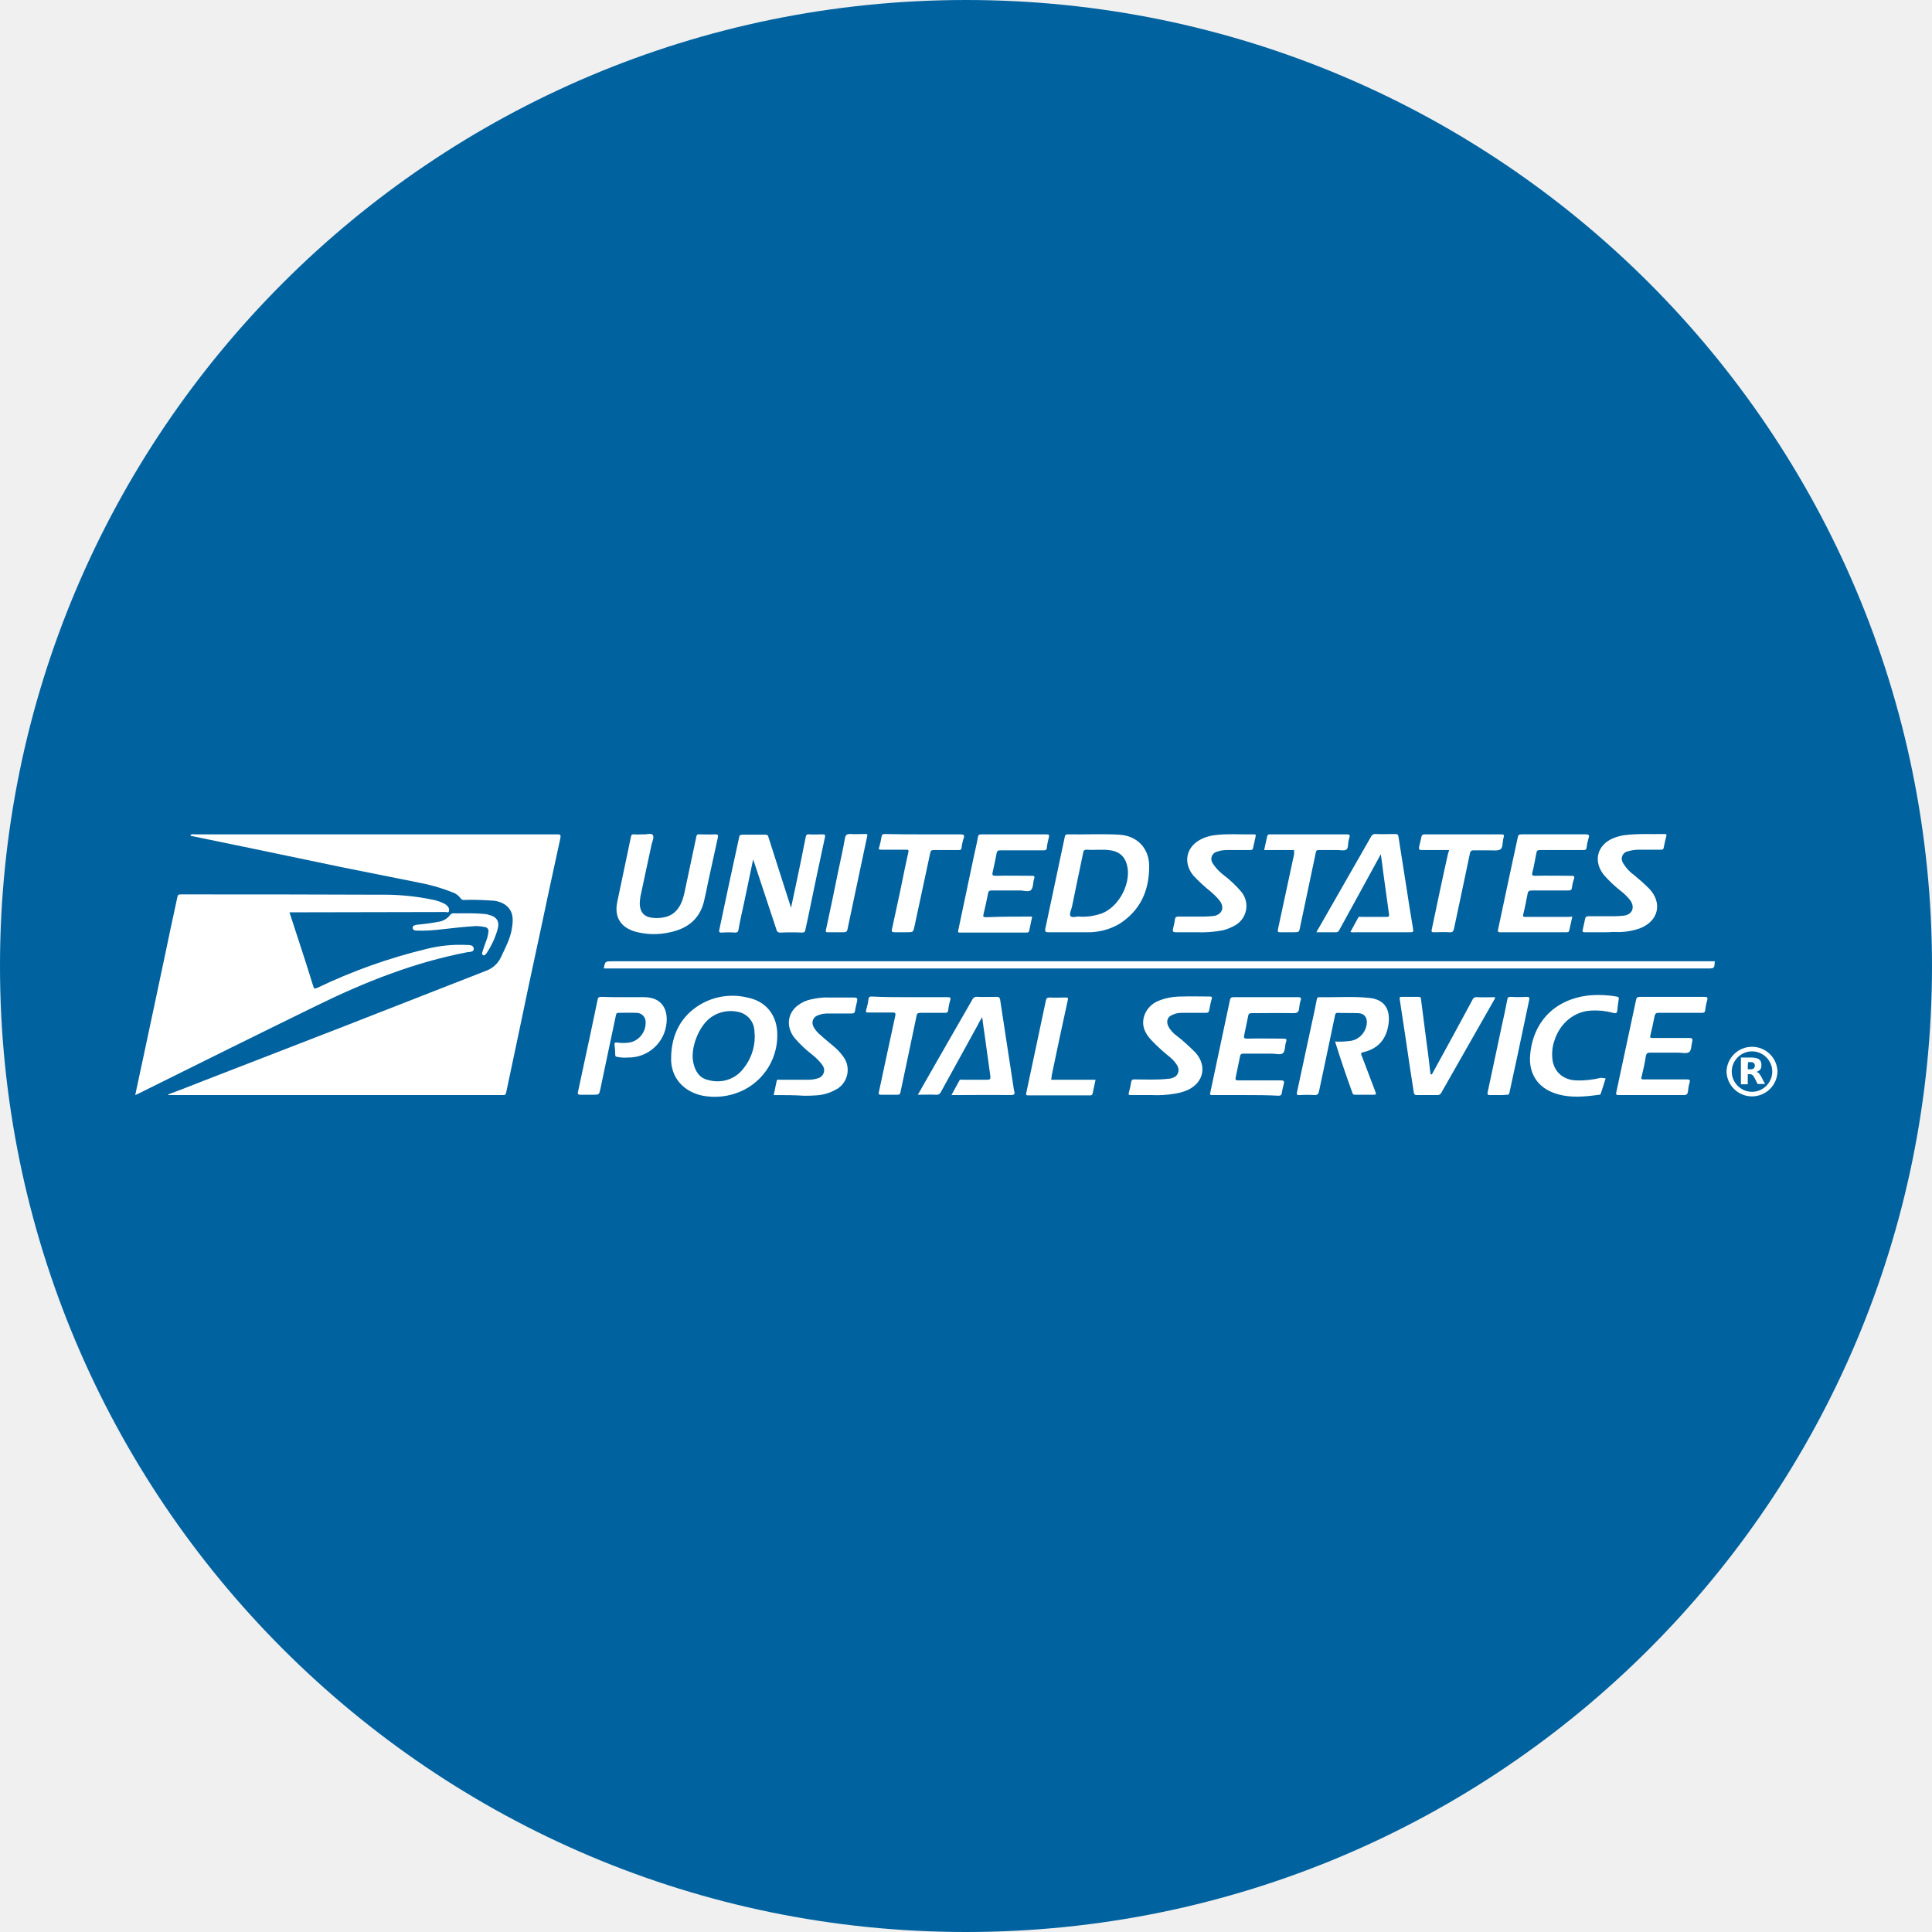
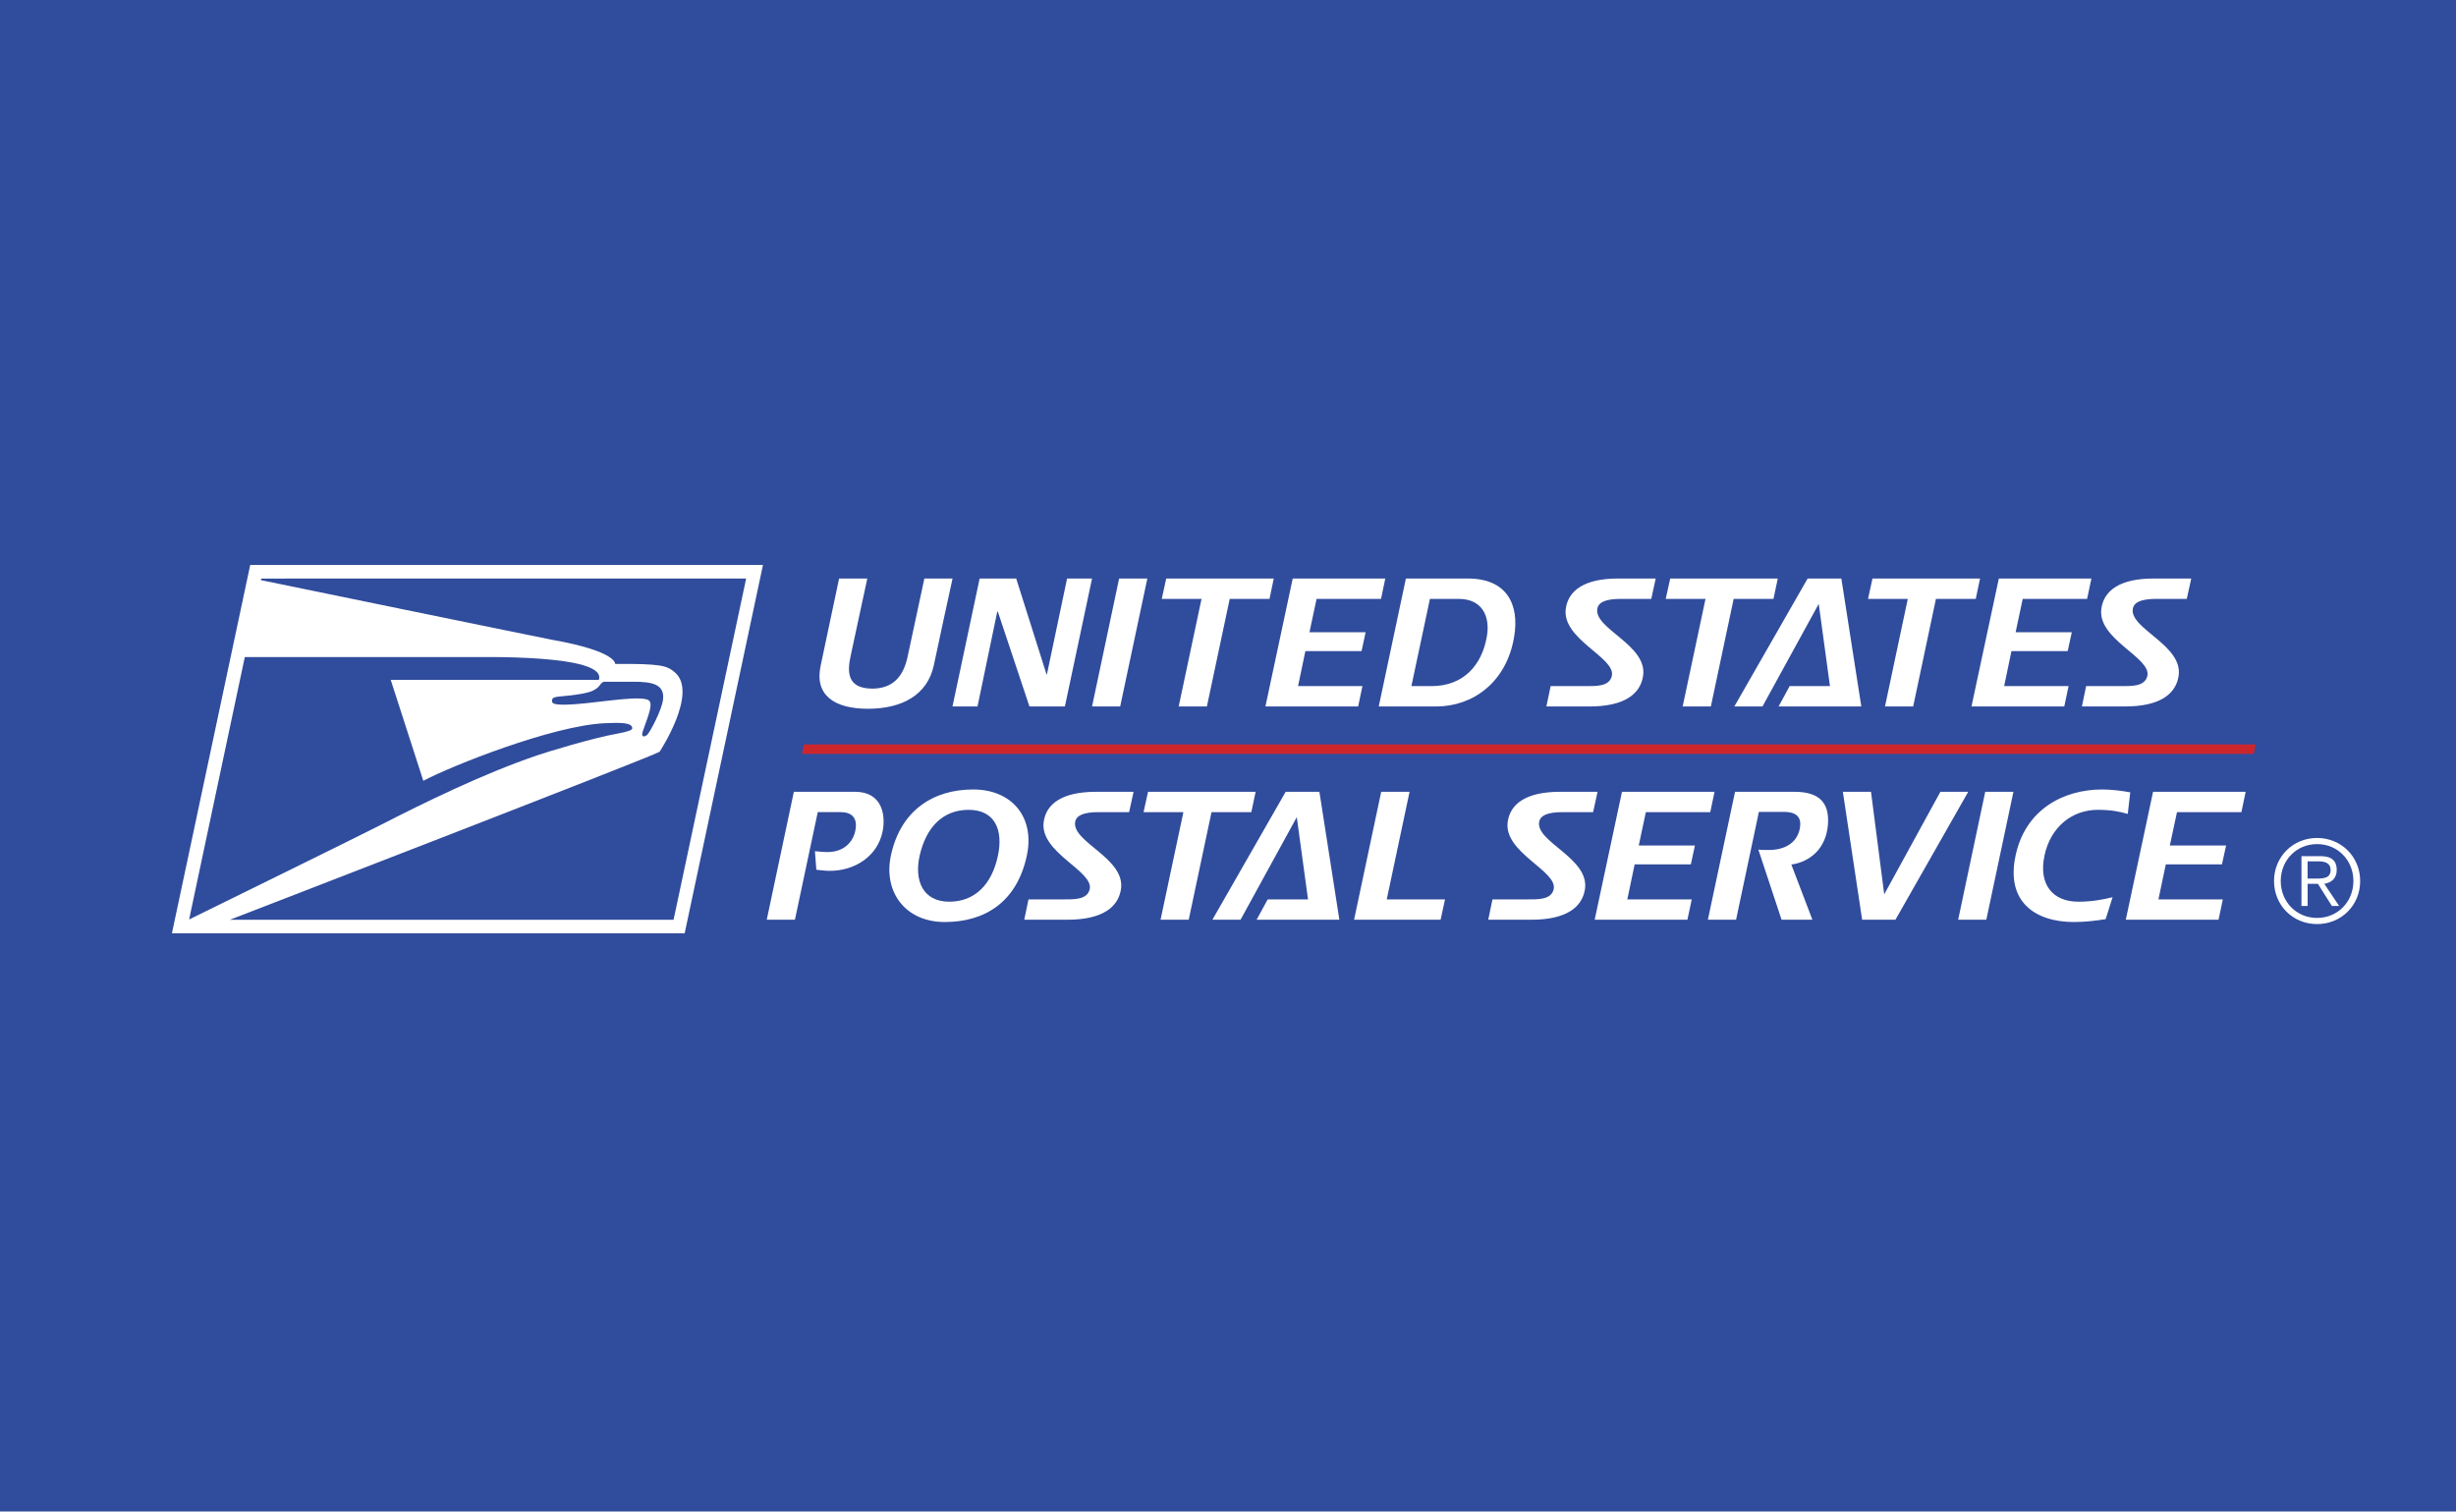
- <svg xmlns="http://www.w3.org/2000/svg" width="100" height="100">
-   <g fill="none" fill-rule="evenodd">
-     <circle fill="#00629F" cx="50" cy="50" r="50" />
-     <g fill="#FFF" fill-rule="nonzero">
-       <path d="M8.708 56.647c.592-.22 1.201-.456 1.793-.692a2621.92 2621.92 0 0 0 14.663-5.71c.321-.117.592-.354.744-.658.237-.507.508-.996.592-1.554.068-.439.085-.861-.321-1.182a1.298 1.298 0 0 0-.744-.237c-.474-.033-.93-.05-1.404-.033a.193.193 0 0 1-.203-.102.87.87 0 0 0-.44-.304 8.919 8.919 0 0 0-1.708-.49c-1.353-.27-2.689-.54-4.042-.81l-4.533-.946-3.196-.659c-.017 0-.05-.017-.05-.067.067-.017.135-.034.202-.017h18.773c.17 0 .203.017.17.202-.356 1.639-.711 3.26-1.05 4.882a618.882 618.882 0 0 0-1.15 5.421c-.202.963-.405 1.909-.608 2.872-.017.084-.05.118-.135.118H8.709v-.034Z" />
-       <path d="M14.983 47.222c.169.524.338 1.048.507 1.554.254.76.49 1.52.727 2.28.034.102.051.136.186.085a28.479 28.479 0 0 1 5.683-2.027 7.084 7.084 0 0 1 2.063-.203c.153 0 .356 0 .372.186.017.186-.202.17-.32.186-2.74.524-5.295 1.537-7.78 2.753-3.079 1.503-6.14 3.023-9.201 4.543l-.22.102c.152-.693.288-1.385.44-2.06.355-1.64.693-3.277 1.048-4.933.22-1.08.457-2.162.694-3.26.017-.1.05-.134.169-.134 3.433 0 6.85 0 10.283.016.913-.016 1.843.068 2.74.254.22.034.44.118.642.22a.585.585 0 0 1 .186.168c.051.068.051.135.034.22-.034.084-.118.034-.169.034l-8.084.016ZM31.253 50.128c.067-.372.067-.372.44-.372h57.063c-.017.372-.017.372-.39.372H31.254ZM40.944 46.986c.101-.456.186-.861.27-1.267.17-.81.338-1.604.49-2.398.018-.101.068-.152.17-.135.237.017.473 0 .71 0 .118 0 .135.034.118.135a381.065 381.065 0 0 0-.896 4.256c-.034.17-.084.355-.118.54-.017.102-.051.153-.17.153a11.932 11.932 0 0 0-1.099 0c-.118.017-.22-.051-.236-.17-.373-1.148-.762-2.28-1.134-3.428-.017-.05-.033-.101-.067-.186l-.474 2.264c-.101.456-.203.912-.287 1.385-.017.1-.068.135-.17.135a4.522 4.522 0 0 0-.676 0c-.17.017-.17-.068-.135-.186.169-.777.321-1.537.49-2.314.17-.81.355-1.605.524-2.415.017-.119.051-.152.187-.152h1.166c.102 0 .153.033.17.135.389 1.199.76 2.398 1.167 3.648ZM55.438 48.253h-1.184c-.135 0-.17-.034-.152-.17.338-1.587.676-3.191 1.014-4.779.017-.101.068-.118.153-.118.879.017 1.758-.034 2.655.017.913.05 1.539.675 1.556 1.587.017 1.284-.44 2.331-1.556 3.04a3.19 3.19 0 0 1-1.658.423h-.828Zm.406-.811c.405.034.811-.034 1.2-.169.846-.338 1.455-1.452 1.32-2.348-.085-.523-.356-.827-.88-.912-.406-.067-.812 0-1.235-.033-.135 0-.169.05-.186.169-.186.912-.389 1.84-.575 2.77-.033.168-.152.388-.084.49.084.117.321.016.44.033ZM40.233 53.556a3.158 3.158 0 0 1-2.165 3.04 3.385 3.385 0 0 1-1.69.119c-.999-.203-1.675-.946-1.641-1.977.017-1.165.49-2.145 1.522-2.753a3.277 3.277 0 0 1 2.418-.354c.981.186 1.556.929 1.556 1.925Zm-1.167.085c0-.102-.017-.186-.017-.27a1.047 1.047 0 0 0-.845-.997 1.762 1.762 0 0 0-1.387.27c-.643.44-1.1 1.605-.93 2.365.101.456.321.794.778.895.676.186 1.387-.034 1.81-.591a2.624 2.624 0 0 0 .591-1.672ZM69.103 53.91c.27.018.524 0 .795-.033.457-.067.795-.439.846-.895.033-.304-.119-.524-.423-.54-.372-.017-.727 0-1.1-.017-.084 0-.101.05-.118.118-.27 1.317-.558 2.635-.829 3.935-.033.152-.084.203-.236.203a5.722 5.722 0 0 0-.761 0c-.17.017-.17-.05-.136-.186.22-1.03.44-2.044.66-3.074.118-.557.253-1.132.355-1.689.017-.084.034-.118.135-.118.846.017 1.708-.05 2.554.034.761.067 1.116.523 1.032 1.3-.102.828-.525 1.334-1.336 1.52-.136.034-.085.085-.068.152l.693 1.824c.085.22.085.22-.152.22h-.862c-.085 0-.136-.017-.153-.101a60.94 60.94 0 0 1-.896-2.652c-.423-1.3 0 .017 0 0ZM33.282 43.186h.017c.17.017.406-.085.49.034.085.118-.033.337-.067.506-.186.895-.39 1.79-.575 2.686a2.758 2.758 0 0 0-.034.371c.017.456.254.693.693.727.93.067 1.421-.338 1.624-1.318.203-.963.406-1.908.609-2.871.017-.101.05-.152.17-.135.27 0 .54.017.81 0 .136 0 .17.034.136.169-.169.777-.338 1.537-.507 2.314-.068.337-.136.692-.22 1.03-.237.895-.863 1.368-1.742 1.554a3.65 3.65 0 0 1-1.81-.034c-.76-.22-1.082-.76-.93-1.52.237-1.132.474-2.246.71-3.378.017-.101.051-.152.17-.135.169.017.32 0 .456 0ZM71.47 44.216l-1.285 2.348-.862 1.57a.184.184 0 0 1-.203.119h-.981a.915.915 0 0 1 .102-.186c.896-1.57 1.81-3.158 2.706-4.73.05-.117.152-.185.27-.168.338.017.677 0 1.015 0 .101 0 .135.034.152.135.135.878.27 1.723.406 2.584.101.693.22 1.402.338 2.111.034.254.051.254-.203.254h-2.807a.488.488 0 0 1-.22-.017c.135-.253.27-.49.406-.743.034-.068.101-.034.152-.034h1.302c.136 0 .153-.034.136-.152-.102-.693-.186-1.385-.288-2.078-.034-.32-.084-.641-.135-1.013ZM49.248 56.68c.152-.27.27-.506.406-.742.033-.085.101-.051.169-.051h1.268c.152 0 .186-.034.17-.186-.102-.692-.187-1.385-.288-2.077-.051-.304-.085-.625-.136-.98-.101.169-.186.321-.253.456-.626 1.132-1.252 2.28-1.878 3.412a.24.24 0 0 1-.253.152c-.305-.017-.61 0-.947 0 .101-.169.186-.321.27-.473.846-1.486 1.692-2.956 2.537-4.425.05-.118.152-.186.27-.169.339.017.677 0 .999 0 .118 0 .169.034.186.152l.355 2.33c.118.778.237 1.538.355 2.315 0 .033 0 .05.017.067.05.17 0 .22-.186.22-.947-.017-1.911 0-2.858 0h-.203ZM53.425 47.442l-.152.726c-.017.085-.068.102-.135.102h-3.45c-.119 0-.102-.034-.085-.135l.812-3.851c.067-.321.152-.642.203-.963.017-.101.067-.135.169-.135h3.382c.136 0 .152.05.119.152-.034.169-.085.338-.102.523 0 .119-.05.152-.169.152h-2.232c-.119 0-.17.017-.203.152-.051.321-.136.66-.203.98-.034.152 0 .186.152.186.626-.017 1.234 0 1.86 0 .119 0 .186 0 .136.152-.068.186-.034.439-.153.574-.118.135-.372.034-.575.034h-1.471c-.118 0-.17.034-.186.152a24.71 24.71 0 0 1-.237 1.08c-.034.119 0 .153.135.153.795-.034 1.573-.034 2.385-.034ZM81.382 47.442c-.051.253-.102.473-.153.693-.017.1-.05.118-.152.118h-3.433c-.135 0-.118-.068-.102-.152.203-.963.406-1.909.61-2.872l.405-1.874c.017-.135.068-.17.203-.17h3.315c.152 0 .203.035.152.187-.05.168-.084.32-.101.49-.017.118-.068.135-.17.135h-2.232c-.135 0-.186.033-.203.168-.067.321-.118.66-.203.98-.034.152-.017.186.136.186.625-.017 1.251 0 1.877 0 .135 0 .186.017.135.169a2.06 2.06 0 0 0-.101.439c-.017.135-.085.152-.203.152h-1.878c-.152 0-.202.05-.22.186-.067.354-.135.709-.22 1.047-.033.135.018.135.12.135h2.215l.203-.017ZM85.474 56.68h-1.69c-.136 0-.153-.033-.12-.168l1.016-4.746c.016-.118.067-.169.203-.169h3.348c.136 0 .17.034.136.169a2.69 2.69 0 0 0-.102.507c-.017.135-.068.152-.186.152h-2.232c-.119 0-.17.033-.203.152a21.69 21.69 0 0 1-.22 1.013c-.034.135.017.135.118.135h1.894c.153 0 .186.05.153.186-.051.186-.034.439-.153.54-.118.102-.389.034-.592.034h-1.42c-.136 0-.203.017-.237.186-.05.355-.135.71-.22 1.064-.034.118 0 .135.102.135H87.3c.135 0 .203.017.152.169-.05.152-.067.304-.084.456-.017.135-.068.186-.22.186h-1.675ZM64.452 56.68h-1.708c-.085 0-.135 0-.102-.117.339-1.588.677-3.193 1.015-4.78.017-.118.068-.17.186-.17h3.349c.135 0 .17.035.135.153-.05.135-.067.287-.084.422-.017.186-.085.253-.288.253-.71-.016-1.437 0-2.165 0-.118 0-.169.034-.186.152-.067.321-.135.66-.203.98-.033.135-.017.186.153.186.625-.017 1.251 0 1.877 0 .135 0 .186.017.135.169-.067.186-.034.456-.152.574-.118.118-.372.034-.575.034h-1.471c-.119 0-.17.034-.186.152-.068.355-.153.71-.22 1.064-.034.135 0 .169.135.169h2.199c.169 0 .186.05.152.186-.034.152-.085.32-.102.472-.017.102-.067.136-.169.136-.592-.034-1.167-.034-1.725-.034ZM32.25 51.614h1.083c.964 0 1.235.675 1.167 1.334a1.973 1.973 0 0 1-1.996 1.79 2.07 2.07 0 0 1-.558-.033c-.068-.017-.101-.017-.101-.102 0-.169-.017-.337-.034-.506-.017-.102 0-.152.135-.135.237.033.474.033.71-.017.457-.119.778-.558.761-1.03a.47.47 0 0 0-.44-.49h-.05c-.304-.017-.609 0-.913 0-.119 0-.119.067-.136.135-.27 1.25-.524 2.5-.794 3.766-.068.338-.068.338-.406.338h-.626c-.119 0-.17-.034-.135-.152.22-1.03.44-2.044.66-3.074.118-.557.236-1.132.354-1.689.017-.118.068-.152.186-.152.356.017.745.017 1.134.017ZM74.11 55.617l1.082-1.976 1.014-1.875a.228.228 0 0 1 .254-.152c.304.017.609 0 .913 0 .034.05-.017.101-.033.135l-2.74 4.814a.208.208 0 0 1-.186.118H73.33c-.101 0-.135-.034-.152-.135a204.8 204.8 0 0 1-.44-2.922c-.101-.625-.186-1.25-.287-1.892-.017-.118 0-.135.101-.135h.863c.084 0 .135.017.135.118l.254 1.976c.084.625.169 1.25.237 1.892l.067.034ZM61.949 48.253h-1.082c-.136 0-.186-.034-.153-.17.034-.168.085-.337.102-.506.017-.101.068-.135.169-.135h1.353c.17 0 .338-.017.507-.034.406-.084.542-.422.305-.76-.135-.186-.305-.338-.474-.49a8.583 8.583 0 0 1-.913-.844c-.558-.693-.355-1.537.474-1.909.186-.084.372-.135.575-.169.693-.1 1.403-.033 2.097-.05.084 0 .101.017.084.101-.05.203-.084.405-.135.608-.017.102-.085.102-.152.102h-1.15c-.186 0-.372.016-.558.084a.387.387 0 0 0-.288.473c.017.05.034.084.05.118.153.237.34.44.559.608.338.253.66.558.93.878a1.15 1.15 0 0 1-.355 1.757 2.55 2.55 0 0 1-.592.236 5.942 5.942 0 0 1-1.353.102ZM83.04 48.253h-.999c-.118 0-.152-.034-.118-.135.034-.17.084-.355.118-.54.017-.12.068-.153.186-.153h1.353c.17 0 .322-.017.49-.034.424-.067.559-.422.322-.777a2.691 2.691 0 0 0-.49-.49 6.595 6.595 0 0 1-.863-.81c-.592-.71-.389-1.57.457-1.926a2.68 2.68 0 0 1 .524-.152c.71-.1 1.438-.05 2.148-.067.084 0 .101.034.084.101-.05.186-.101.389-.135.591-.017.119-.068.119-.169.119h-1.133a2.13 2.13 0 0 0-.558.084.39.39 0 0 0-.305.473.6.6 0 0 0 .068.152c.135.22.304.422.524.574.288.237.558.473.812.727.71.743.49 1.689-.473 2.06a3.37 3.37 0 0 1-1.353.186c-.187.017-.339.017-.49.017ZM40.047 56.68c.051-.253.102-.489.152-.725.017-.102.102-.068.17-.068h1.454c.17 0 .321-.017.49-.068a.438.438 0 0 0 .339-.506.624.624 0 0 0-.085-.186 2.776 2.776 0 0 0-.49-.507 6.16 6.16 0 0 1-.964-.912c-.44-.574-.355-1.267.186-1.672.203-.152.423-.253.66-.304.304-.067.625-.118.93-.101h1.319c.169 0 .186.067.152.202-.034.17-.085.338-.102.49-.016.102-.067.135-.186.135h-1.217c-.17 0-.322.017-.49.085a.412.412 0 0 0-.305.473c.017.05.034.084.05.135.085.152.204.304.356.422.22.203.456.389.693.591.186.152.338.321.474.507a1.154 1.154 0 0 1-.203 1.621c-.034.034-.068.051-.102.068-.338.203-.71.32-1.116.338-.203.017-.389.017-.592.017-.507-.034-1.032-.034-1.573-.034ZM59.598 56.68h-1.065c-.119 0-.136-.033-.102-.134a5.07 5.07 0 0 0 .119-.54c.017-.119.067-.136.169-.136.592 0 1.167.034 1.759-.034.101 0 .186-.033.27-.067.22-.085.305-.338.22-.54 0-.018-.017-.034-.017-.051a1.689 1.689 0 0 0-.389-.456 9.771 9.771 0 0 1-.98-.896c-.339-.371-.525-.776-.339-1.3.135-.338.389-.591.727-.726.372-.152.778-.22 1.184-.22.474-.017.964 0 1.438 0 .118 0 .169.017.118.152-.05.169-.084.355-.118.54-.017.119-.068.153-.186.153h-1.218c-.152 0-.321.016-.457.084-.304.101-.389.338-.253.625.101.186.253.355.422.473.356.27.677.574.998.895.575.676.406 1.52-.406 1.909-.22.1-.473.168-.71.202a5.575 5.575 0 0 1-1.184.068ZM83.107 55.82c-.085.253-.153.506-.237.743-.017.033-.017.1-.085.1-.76.102-1.522.187-2.283-.067-.913-.304-1.387-1.03-1.302-1.993.152-1.722 1.268-2.854 2.977-3.074a5.5 5.5 0 0 1 1.488.051c.084.017.152.034.118.152-.034.186-.05.355-.067.54-.017.153-.051.203-.22.153a3.594 3.594 0 0 0-1.117-.119c-.879.034-1.657.642-1.944 1.622-.102.32-.119.658-.068.996.118.608.592.98 1.218.997.44.017.862-.034 1.285-.135.101.017.17.017.237.033ZM66.989 43.997h-1.556a46.2 46.2 0 0 1 .152-.693c.017-.101.068-.118.152-.118h3.992c.135 0 .152.05.118.152l-.05.202c-.034.152 0 .372-.119.44-.118.067-.304.017-.457.017h-.947c-.101 0-.152.016-.169.135l-.812 3.85c-.05.27-.05.27-.338.27h-.693c-.102 0-.136-.016-.119-.134.288-1.318.558-2.618.846-3.936a.34.34 0 0 1 0-.185ZM75.006 43.997h-1.421c-.135 0-.152-.051-.135-.153.033-.168.084-.337.118-.506.017-.102.05-.152.17-.152h3.974c.135 0 .152.05.118.152l-.017.067c-.05.186-.017.473-.152.558-.135.084-.39.05-.592.05h-.795c-.101 0-.152.017-.186.136-.27 1.317-.558 2.617-.829 3.918-.034.152-.084.203-.253.186-.254-.017-.525 0-.778 0-.119 0-.153-.017-.119-.152.27-1.284.541-2.584.829-3.868l.068-.236ZM47.083 51.614h1.945c.135 0 .203 0 .152.169a2.69 2.69 0 0 0-.101.506c-.017.102-.051.136-.17.136h-1.268c-.152 0-.186.05-.203.168-.27 1.318-.558 2.635-.829 3.936-.017.118-.067.135-.169.135h-.829c-.118 0-.152-.034-.118-.152.288-1.317.558-2.635.846-3.935.034-.152-.017-.17-.136-.17h-1.268c-.102 0-.135-.016-.102-.134.051-.186.102-.372.119-.558.017-.118.068-.135.169-.135.626.034 1.302.034 1.962.034ZM47.776 43.186h1.928c.186 0 .237.034.17.22-.051.151-.085.303-.102.472-.017.119-.068.119-.152.119h-1.286c-.118 0-.169.033-.186.152-.27 1.266-.54 2.516-.811 3.783-.068.32-.068.32-.39.32h-.642c-.135 0-.17-.033-.135-.168.152-.726.32-1.453.473-2.196.119-.591.237-1.182.372-1.773.034-.135-.017-.135-.118-.135H45.61c-.101 0-.152-.017-.101-.136.05-.168.085-.337.118-.523.017-.135.068-.152.186-.152.66.017 1.32.017 1.962.017ZM54.406 55.887h2.3l-.152.71c-.017.084-.068.1-.135.1h-3.197c-.118 0-.118-.033-.101-.134.338-1.588.676-3.193 1.014-4.78.017-.102.068-.152.186-.152.271.017.559 0 .83 0 .1 0 .151 0 .118.135-.288 1.3-.559 2.584-.83 3.885 0 .067-.016.135-.033.236ZM43.294 48.253h-.422c-.102 0-.153 0-.119-.135.22-.997.423-1.993.626-2.99.118-.574.254-1.148.355-1.74.034-.168.085-.22.27-.22.254.018.525 0 .779 0 .084 0 .135 0 .101.12-.338 1.604-.676 3.191-1.015 4.796-.016.118-.067.169-.202.169h-.373ZM77.56 56.68h-.423c-.153 0-.153-.033-.136-.151.237-1.132.49-2.263.727-3.412.102-.456.203-.912.288-1.368.017-.118.05-.152.186-.152.27.017.541.017.812 0 .135 0 .169.034.135.169l-.609 2.888-.406 1.875c-.017.118-.067.152-.169.135-.118.017-.27.017-.406.017Z" />
-       <path d="M24.64 47.932c-.575.034-1.167.101-1.776.169-.423.05-.863.084-1.285.067-.102 0-.203-.017-.22-.135-.017-.118.118-.152.22-.169.372-.033.744-.084 1.116-.152a.923.923 0 0 0 .592-.338c.05-.084.152-.118.254-.1.507 0 1.014-.018 1.539.033.067 0 .118.017.186.034.44.101.608.338.49.76a4.379 4.379 0 0 1-.558 1.216c-.017.034-.05.067-.068.084-.034.034-.084.068-.135.034-.05-.034-.05-.084-.034-.135.068-.22.135-.422.22-.642.05-.135.085-.287.102-.439.016-.118-.068-.22-.187-.236h-.016a2.069 2.069 0 0 0-.44-.051ZM89.364 55.465a1.32 1.32 0 0 1 2.639 0 1.32 1.32 0 0 1-2.639 0Zm2.368 0c0-.574-.473-1.047-1.048-1.047-.575 0-1.049.473-1.049 1.047s.474 1.047 1.049 1.047 1.048-.473 1.048-1.047Z" />
-       <path d="M90.109 54.738h.575c.084 0 .152.017.236.034.051.017.119.034.153.085.05.034.067.084.084.152a.639.639 0 0 1 0 .253.268.268 0 0 1-.135.169l-.102.05c.051.018.102.051.136.085l.101.152c.068.135.135.27.203.389h-.389c-.05-.119-.118-.237-.17-.338-.016-.034-.033-.068-.067-.102-.034-.033-.084-.067-.135-.067h-.135v.523h-.355v-1.385Zm.355.609h.169c.034 0 .05 0 .084-.017a.152.152 0 0 0 .102-.102c.017-.05.017-.101 0-.135a.173.173 0 0 0-.085-.101c-.034-.017-.067-.017-.101-.017h-.152c-.017.135-.017.253-.017.372Z" />
-     </g>
-   </g>
+ <svg xmlns="http://www.w3.org/2000/svg" width="260" height="160" viewBox="0 0 260 160" fill="none">
+   <path d="M260 0H0V160H260V0Z" fill="#304C9C" />
+   <path fill-rule="evenodd" clip-rule="evenodd" d="M249.855 93.262C249.855 95.825 247.868 97.821 245.295 97.821C242.722 97.821 240.736 95.826 240.736 93.262C240.736 90.706 242.722 88.705 245.295 88.705C247.868 88.705 249.855 90.706 249.855 93.262ZM241.446 93.262C241.446 95.443 243.088 97.169 245.295 97.169C247.496 97.169 249.139 95.442 249.139 93.262C249.139 91.081 247.497 89.354 245.295 89.354C243.088 89.354 241.446 91.081 241.446 93.262ZM244.29 95.9H243.64V90.63H245.662C246.857 90.63 247.374 91.143 247.374 92.089C247.374 93.018 246.768 93.439 246.061 93.56L247.626 95.902H246.862L245.382 93.56H244.291V95.9H244.29V95.9ZM245.146 93.005C245.944 93.005 246.727 92.983 246.727 92.089C246.727 91.354 246.115 91.183 245.481 91.183H244.289V93.007H245.146V93.005Z" fill="white" />
+   <path fill-rule="evenodd" clip-rule="evenodd" d="M72.481 98.8L80.772 59.8H26.49L18.2 98.8H72.481Z" fill="white" />
+   <path fill-rule="evenodd" clip-rule="evenodd" d="M27.622 61.412C27.622 61.412 57.804 67.617 58.402 67.718C65.336 68.942 65.122 70.281 65.122 70.281C69.977 70.254 70.575 70.452 71.424 71.159C73.981 73.295 69.826 79.579 69.826 79.579C69.233 80.022 24.335 97.362 24.335 97.362H71.307L78.99 61.241L27.652 61.246L27.622 61.412V61.412Z" fill="#304C9C" />
+   <path fill-rule="evenodd" clip-rule="evenodd" d="M62.761 73.113C62.08 73.45 60.298 73.632 59.47 73.706C58.665 73.775 58.45 73.854 58.437 74.161C58.425 74.436 58.556 74.594 59.704 74.594C62.341 74.594 67.09 73.597 68.52 74.053C69.274 74.292 68.664 75.643 68.051 77.409C67.812 78.092 68.281 78.047 68.553 77.744C68.828 77.448 70.058 75.192 70.192 74.042C70.38 72.411 68.987 72.166 67.053 72.166H63.984C63.827 72.166 63.692 72.275 63.503 72.526C63.334 72.749 63.196 72.892 62.761 73.113Z" fill="#304C9C" />
+   <path fill-rule="evenodd" clip-rule="evenodd" d="M25.878 69.593L19.982 97.371C19.982 97.371 38.045 88.505 40.249 87.371C44.779 85.05 51.034 81.971 56.818 80C57.921 79.625 62.646 78.171 65.391 77.682C66.463 77.489 66.909 77.312 66.896 77.114C66.858 76.543 65.789 76.511 63.972 76.595C58.436 76.858 47.824 81.08 44.774 82.692L41.325 72.009H63.352C64.338 69.234 50.316 69.62 49.874 69.593H25.878ZM91.889 75.028C88.321 75.028 86.186 73.592 86.886 70.419C88.054 64.927 88.83 61.241 88.83 61.241H91.815C91.815 61.241 89.984 69.723 90.04 69.513C89.571 71.609 90.04 72.872 92.325 72.895C94.513 72.895 95.632 71.632 96.082 69.513L97.856 61.241H100.841C98.835 70.419 100.841 61.241 98.859 70.419C98.176 73.592 95.461 75.028 91.889 75.028ZM112.733 74.782H108.98L105.632 64.739H105.575L103.483 74.782H100.834L103.707 61.241H107.579L110.792 71.398H110.828L112.964 61.241H115.607L112.733 74.782ZM118.586 74.782H115.607L118.474 61.241H121.461L118.586 74.782ZM134.395 63.396H130.182L127.766 74.782H124.78L127.198 63.396H122.987L123.46 61.241H134.844L134.395 63.396ZM146.201 63.396H139.378L138.624 66.927H144.571L144.138 68.926H138.191L137.417 72.628H144.232L143.778 74.782H133.962L136.851 61.241H146.65L146.201 63.396ZM152.077 74.782H145.959L148.832 61.241H155.403C159.498 61.241 160.879 63.963 160.291 67.416C159.481 72.292 155.853 74.782 152.077 74.782ZM154.419 63.396H151.377L149.415 72.629H151.549C154.928 72.629 156.874 70.42 157.402 67.383C157.781 65.228 156.893 63.396 154.419 63.396ZM174.81 63.396H171.613C169.988 63.396 169.255 63.737 169.105 64.397C168.651 66.552 174.487 68.267 173.937 71.591C173.635 73.444 172.011 74.784 168.273 74.784H163.706L164.155 72.629H167.841C168.97 72.629 170.371 72.687 170.635 71.552C171.07 69.604 165.326 67.685 165.758 64.438C166.022 62.488 167.761 61.241 171.275 61.241H175.279L174.81 63.396ZM187.747 63.396H183.531L181.117 74.782H178.133L180.551 63.396H176.339L176.816 61.241H188.201L187.747 63.396ZM188.288 74.782L189.459 72.628H193.725L192.537 63.926L186.583 74.782H183.604L191.362 61.241H194.931L197.044 74.782H188.288ZM209.159 63.396H204.945L202.535 74.782H199.551L201.964 63.396H197.756L198.226 61.241H209.614L209.159 63.396ZM220.946 63.396H214.131L213.379 66.927H219.326L218.893 68.926H212.938L212.167 72.628H218.987L218.53 74.782H208.708L211.603 61.241H221.405L220.946 63.396ZM231.5 63.396H228.306C226.682 63.396 225.946 63.737 225.796 64.397C225.344 66.552 231.175 68.267 230.63 71.591C230.325 73.444 228.702 74.784 224.964 74.784H220.396L220.845 72.629H224.532C225.663 72.629 227.059 72.687 227.327 71.552C227.761 69.604 222.017 67.685 222.454 64.438C222.723 62.488 224.454 61.241 227.973 61.241H231.972L231.5 63.396ZM87.833 92.185C87.364 92.185 86.851 92.112 86.421 92.072L86.27 90.105C86.647 90.141 87.139 90.197 87.588 90.197C89.629 90.197 90.367 88.801 90.536 87.992C90.855 86.517 90.102 85.97 89.007 85.97H86.57L84.154 97.357H81.171L84.04 83.816H90.516C93.446 83.816 93.784 86.368 93.425 88.058C92.879 90.638 90.517 92.185 87.833 92.185ZM100.016 97.603C95.847 97.603 93.499 94.43 94.311 90.579C95.335 85.759 98.828 83.571 103.018 83.571C107.174 83.571 109.572 86.558 108.703 90.579C107.645 95.506 104.248 97.603 100.016 97.603ZM102.549 85.726C99.845 85.726 98.054 87.52 97.357 90.579C96.766 93.206 97.695 95.451 100.489 95.451C103.189 95.451 105.001 93.639 105.644 90.579C106.23 87.839 105.304 85.726 102.549 85.726ZM119.531 85.971H116.34C114.716 85.971 113.978 86.306 113.827 86.968C113.377 89.127 119.214 90.842 118.663 94.167C118.362 96.011 116.736 97.359 112.998 97.359H108.43L108.88 95.207H112.56C113.695 95.207 115.095 95.262 115.36 94.128C115.789 92.187 110.053 90.261 110.486 87.013C110.747 85.064 112.484 83.819 116.001 83.819H120.004L119.531 85.971ZM132.469 85.971H128.255L125.842 97.359H122.861L125.278 85.971H121.061L121.534 83.818H132.925L132.469 85.971ZM133.031 97.359L134.201 95.207H138.472L137.282 86.499L131.33 97.359H128.348L136.105 83.818H139.676L141.789 97.359H133.031ZM152.506 97.359H143.347L146.218 83.818H149.221L146.805 95.207H152.975L152.506 97.359ZM168.651 85.971H165.459C163.836 85.971 163.099 86.306 162.947 86.968C162.5 89.127 168.333 90.842 167.783 94.167C167.481 96.011 165.858 97.359 162.117 97.359H157.55L157.997 95.207H161.681C162.815 95.207 164.213 95.262 164.479 94.128C164.908 92.187 159.171 90.261 159.608 87.013C159.87 85.064 161.608 83.819 165.12 83.819H169.124L168.651 85.971ZM181.054 85.971H174.235L173.482 89.503H179.43L178.999 91.501H173.05L172.271 95.207H179.093L178.636 97.359H168.818L171.708 83.818H181.507L181.054 85.971ZM189.637 91.518L191.867 97.359H188.602L186.146 89.937C186.521 89.993 186.995 89.975 187.28 89.975C188.805 89.975 190.203 89.331 190.53 87.727C190.697 86.877 190.543 85.948 188.886 85.948H186.201L183.786 97.359H180.802L183.677 83.818H189.979C192.623 83.818 193.679 85.007 193.513 87.269C193.324 89.823 191.619 91.239 189.637 91.518ZM200.658 97.359H197.132L195.091 83.818H198.071L199.47 94.674L205.415 83.818H208.363L200.658 97.359ZM210.278 97.359H207.297L210.162 83.818H213.149L210.278 97.359ZM225.251 86.159C224.404 85.913 223.462 85.726 222.076 85.726C219.374 85.726 217.075 87.52 216.434 90.579C215.79 93.639 217.316 95.451 220.019 95.451C221.438 95.451 222.569 95.238 223.647 94.976L222.909 97.3C221.816 97.47 220.72 97.603 219.563 97.603C215.412 97.603 212.334 95.426 213.374 90.579C214.392 85.726 218.397 83.571 222.549 83.571C223.553 83.571 224.554 83.704 225.516 83.873L225.251 86.159ZM237.283 85.971H230.463L229.705 89.503H235.662L235.222 91.501H229.278L228.499 95.207H235.316L234.861 97.359H225.043L227.93 83.818H237.732L237.283 85.971Z" fill="white" />
+   <path fill-rule="evenodd" clip-rule="evenodd" d="M238.59 79.805L238.798 78.804H85.104L84.893 79.805H238.59Z" fill="#CC262D" />
+   <path fill-rule="evenodd" clip-rule="evenodd" d="M25.916 69.555L20.02 97.333C20.02 97.333 38.084 88.467 40.288 87.333C44.818 85.011 51.073 81.933 56.857 79.962C57.96 79.587 62.685 78.133 65.43 77.644C66.502 77.451 66.949 77.274 66.935 77.076C66.897 76.505 65.828 76.473 64.011 76.557C58.475 76.819 47.862 81.042 44.813 82.654L41.364 71.97H63.391C64.377 69.195 50.355 69.582 49.913 69.555H25.916Z" fill="#304C9C" />
</svg>
